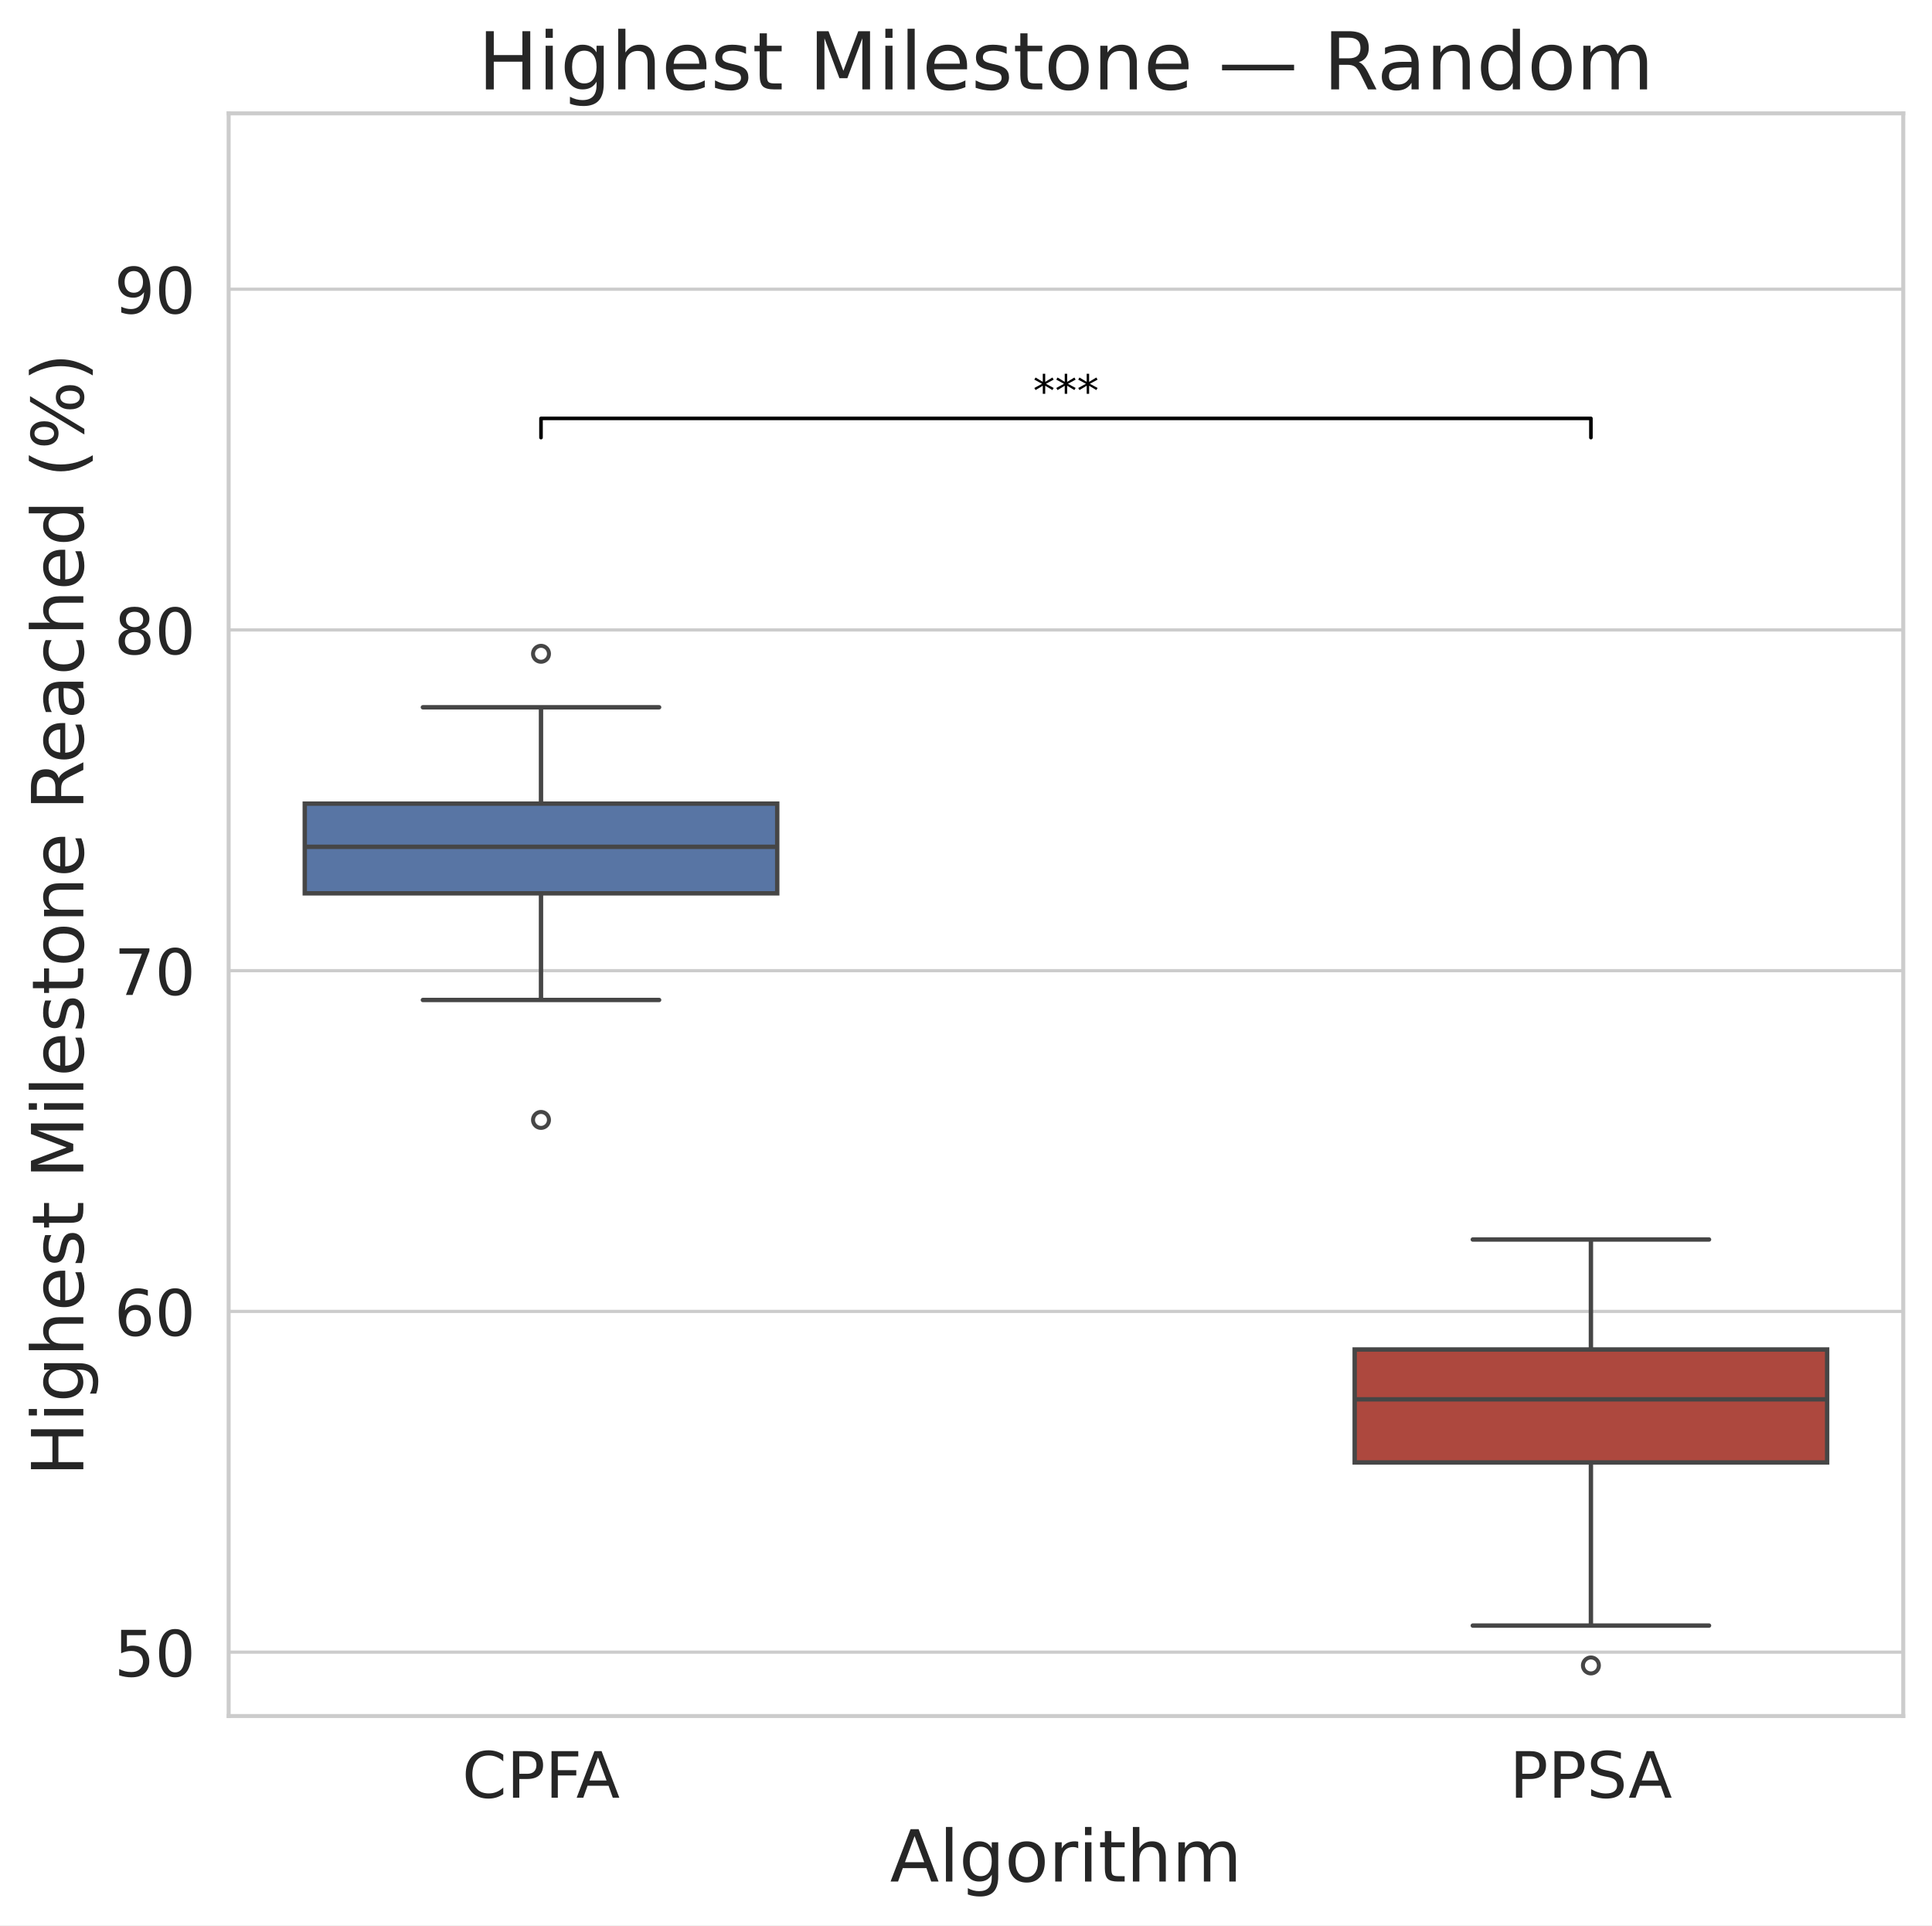
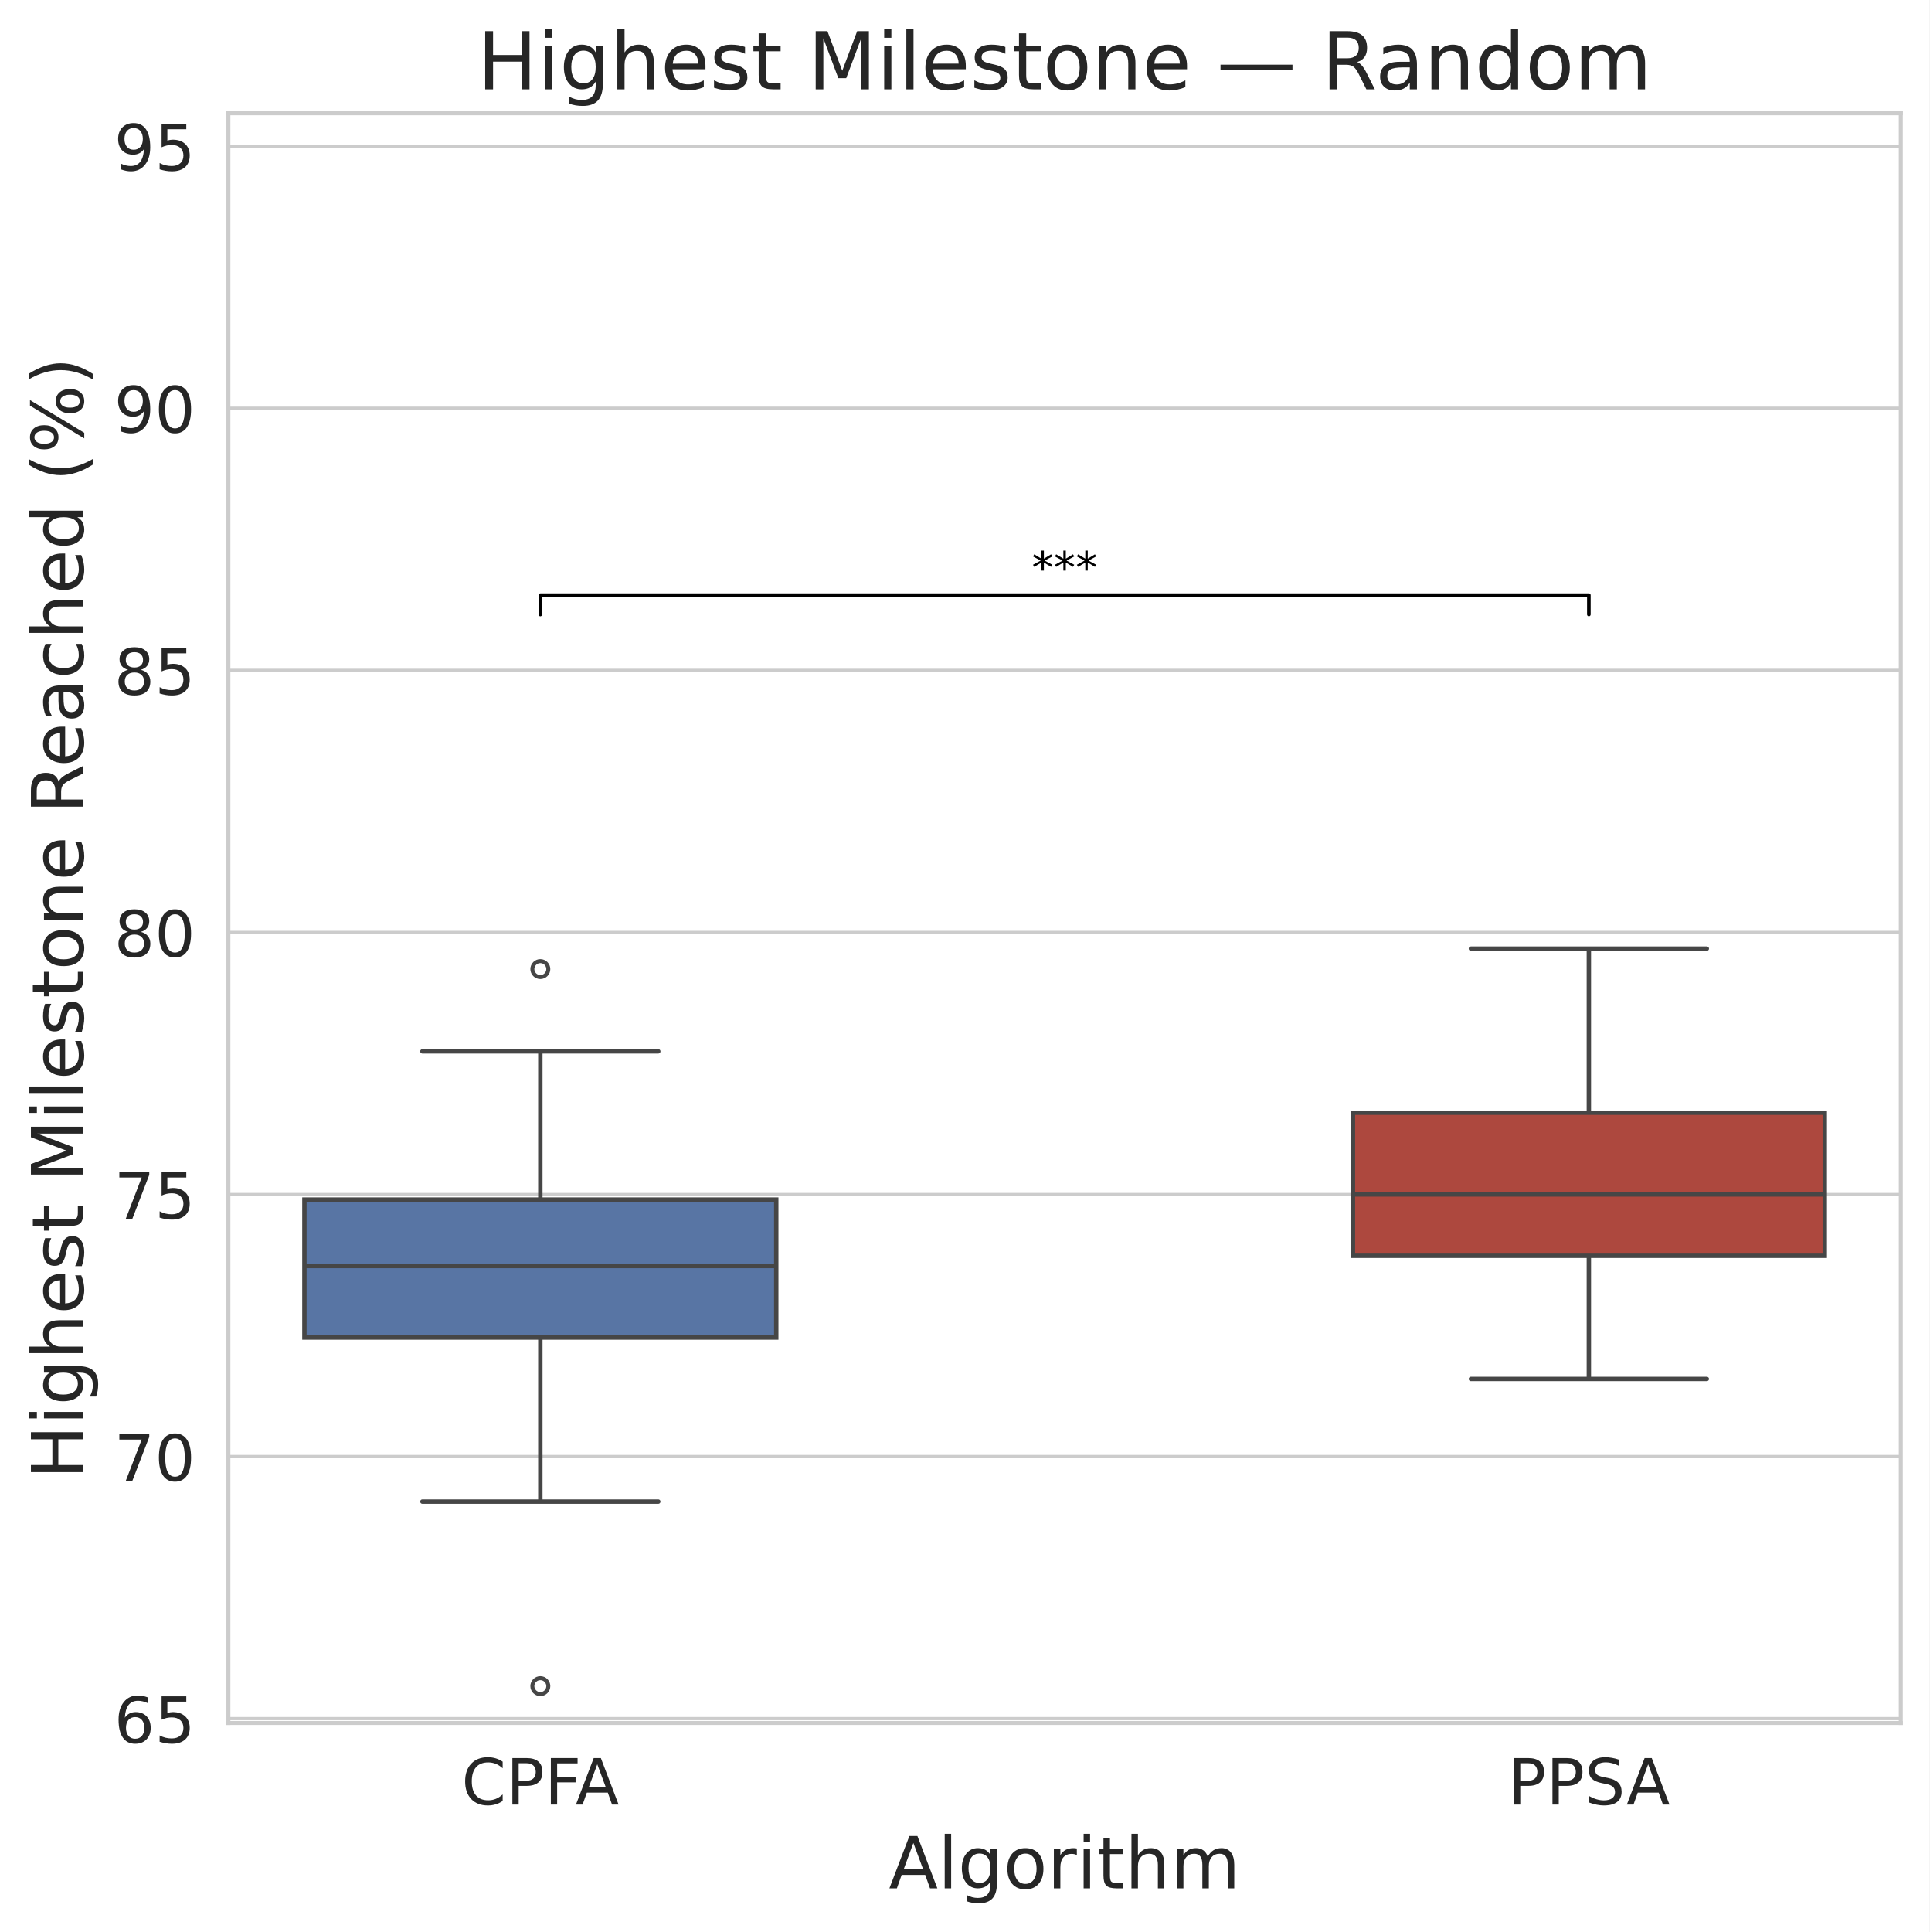
- <svg xmlns="http://www.w3.org/2000/svg" xmlns:xlink="http://www.w3.org/1999/xlink" width="484.001pt" height="482.262pt" viewBox="0 0 484.001 482.262" version="1.1">
+ <svg xmlns="http://www.w3.org/2000/svg" xmlns:xlink="http://www.w3.org/1999/xlink" width="483.911pt" height="484.423pt" viewBox="0 0 483.911 484.423" version="1.1">
  <defs>
    <style type="text/css">*{stroke-linejoin: round; stroke-linecap: butt}</style>
  </defs>
  <g id="figure_1">
    <g id="patch_1">
-       <path d="M 0 482.262  L 484.001 482.262  L 484.001 0  L 0 0  z " style="fill: #ffffff" />
+       <path d="M 0 484.423  L 483.911 484.423  L 483.911 0  L 0 0  z " style="fill: #ffffff" />
    </g>
    <g id="axes_1">
      <g id="patch_2">
-         <path d="M 57.281 429.857  L 476.801 429.857  L 476.801 28.397  L 57.281 28.397  z " style="fill: #ffffff" />
+         <path d="M 57.281 432.017  L 476.711 432.017  L 476.711 28.397  L 57.281 28.397  z " style="fill: #ffffff" />
      </g>
      <g id="matplotlib.axis_1">
        <g id="xtick_1">
          <g id="text_1">
-             <g style="fill: #262626" transform="translate(115.7759 450.3144) scale(0.16 -0.16)">
+             <g style="fill: #262626" transform="translate(115.7591 452.4744) scale(0.16 -0.16)">
              <defs>
                <path id="DejaVuSans-43" d="M 4122 4306  L 4122 3641  Q 3803 3938 3442 4084  Q 3081 4231 2675 4231  Q 1875 4231 1450 3742  Q 1025 3253 1025 2328  Q 1025 1406 1450 917  Q 1875 428 2675 428  Q 3081 428 3442 575  Q 3803 722 4122 1019  L 4122 359  Q 3791 134 3420 21  Q 3050 -91 2638 -91  Q 1578 -91 968 557  Q 359 1206 359 2328  Q 359 3453 968 4101  Q 1578 4750 2638 4750  Q 3056 4750 3426 4639  Q 3797 4528 4122 4306  z " transform="scale(0.015625)" />
                <path id="DejaVuSans-50" d="M 1259 4147  L 1259 2394  L 2053 2394  Q 2494 2394 2734 2622  Q 2975 2850 2975 3272  Q 2975 3691 2734 3919  Q 2494 4147 2053 4147  L 1259 4147  z M 628 4666  L 2053 4666  Q 2838 4666 3239 4311  Q 3641 3956 3641 3272  Q 3641 2581 3239 2228  Q 2838 1875 2053 1875  L 1259 1875  L 1259 0  L 628 0  L 628 4666  z " transform="scale(0.015625)" />
                <path id="DejaVuSans-46" d="M 628 4666  L 3309 4666  L 3309 4134  L 1259 4134  L 1259 2759  L 3109 2759  L 3109 2228  L 1259 2228  L 1259 0  L 628 0  L 628 4666  z " transform="scale(0.015625)" />
                <path id="DejaVuSans-41" d="M 2188 4044  L 1331 1722  L 3047 1722  L 2188 4044  z M 1831 4666  L 2547 4666  L 4325 0  L 3669 0  L 3244 1197  L 1141 1197  L 716 0  L 50 0  L 1831 4666  z " transform="scale(0.015625)" />
              </defs>
              <use xlink:href="#DejaVuSans-43" />
              <use xlink:href="#DejaVuSans-50" transform="translate(69.82422 0)" />
              <use xlink:href="#DejaVuSans-46" transform="translate(130.127 0)" />
              <use xlink:href="#DejaVuSans-41" transform="translate(178.5215 0)" />
            </g>
          </g>
        </g>
        <g id="xtick_2">
          <g id="text_2">
-             <g style="fill: #262626" transform="translate(378.2028 450.3144) scale(0.16 -0.16)">
+             <g style="fill: #262626" transform="translate(378.1296 452.4744) scale(0.16 -0.16)">
              <defs>
                <path id="DejaVuSans-53" d="M 3425 4513  L 3425 3897  Q 3066 4069 2747 4153  Q 2428 4238 2131 4238  Q 1616 4238 1336 4038  Q 1056 3838 1056 3469  Q 1056 3159 1242 3001  Q 1428 2844 1947 2747  L 2328 2669  Q 3034 2534 3370 2195  Q 3706 1856 3706 1288  Q 3706 609 3251 259  Q 2797 -91 1919 -91  Q 1588 -91 1214 -16  Q 841 59 441 206  L 441 856  Q 825 641 1194 531  Q 1563 422 1919 422  Q 2459 422 2753 634  Q 3047 847 3047 1241  Q 3047 1584 2836 1778  Q 2625 1972 2144 2069  L 1759 2144  Q 1053 2284 737 2584  Q 422 2884 422 3419  Q 422 4038 858 4394  Q 1294 4750 2059 4750  Q 2388 4750 2728 4690  Q 3069 4631 3425 4513  z " transform="scale(0.015625)" />
              </defs>
              <use xlink:href="#DejaVuSans-50" />
              <use xlink:href="#DejaVuSans-50" transform="translate(60.30273 0)" />
              <use xlink:href="#DejaVuSans-53" transform="translate(120.6055 0)" />
              <use xlink:href="#DejaVuSans-41" transform="translate(185.957 0)" />
            </g>
          </g>
        </g>
        <g id="text_3">
-           <g style="fill: #262626" transform="translate(222.9645 471.3191) scale(0.18 -0.18)">
+           <g style="fill: #262626" transform="translate(222.9195 473.4791) scale(0.18 -0.18)">
            <defs>
              <path id="DejaVuSans-6c" d="M 603 4863  L 1178 4863  L 1178 0  L 603 0  L 603 4863  z " transform="scale(0.015625)" />
              <path id="DejaVuSans-67" d="M 2906 1791  Q 2906 2416 2648 2759  Q 2391 3103 1925 3103  Q 1463 3103 1205 2759  Q 947 2416 947 1791  Q 947 1169 1205 825  Q 1463 481 1925 481  Q 2391 481 2648 825  Q 2906 1169 2906 1791  z M 3481 434  Q 3481 -459 3084 -895  Q 2688 -1331 1869 -1331  Q 1566 -1331 1297 -1286  Q 1028 -1241 775 -1147  L 775 -588  Q 1028 -725 1275 -790  Q 1522 -856 1778 -856  Q 2344 -856 2625 -561  Q 2906 -266 2906 331  L 2906 616  Q 2728 306 2450 153  Q 2172 0 1784 0  Q 1141 0 747 490  Q 353 981 353 1791  Q 353 2603 747 3093  Q 1141 3584 1784 3584  Q 2172 3584 2450 3431  Q 2728 3278 2906 2969  L 2906 3500  L 3481 3500  L 3481 434  z " transform="scale(0.015625)" />
              <path id="DejaVuSans-6f" d="M 1959 3097  Q 1497 3097 1228 2736  Q 959 2375 959 1747  Q 959 1119 1226 758  Q 1494 397 1959 397  Q 2419 397 2687 759  Q 2956 1122 2956 1747  Q 2956 2369 2687 2733  Q 2419 3097 1959 3097  z M 1959 3584  Q 2709 3584 3137 3096  Q 3566 2609 3566 1747  Q 3566 888 3137 398  Q 2709 -91 1959 -91  Q 1206 -91 779 398  Q 353 888 353 1747  Q 353 2609 779 3096  Q 1206 3584 1959 3584  z " transform="scale(0.015625)" />
              <path id="DejaVuSans-72" d="M 2631 2963  Q 2534 3019 2420 3045  Q 2306 3072 2169 3072  Q 1681 3072 1420 2755  Q 1159 2438 1159 1844  L 1159 0  L 581 0  L 581 3500  L 1159 3500  L 1159 2956  Q 1341 3275 1631 3429  Q 1922 3584 2338 3584  Q 2397 3584 2469 3576  Q 2541 3569 2628 3553  L 2631 2963  z " transform="scale(0.015625)" />
              <path id="DejaVuSans-69" d="M 603 3500  L 1178 3500  L 1178 0  L 603 0  L 603 3500  z M 603 4863  L 1178 4863  L 1178 4134  L 603 4134  L 603 4863  z " transform="scale(0.015625)" />
              <path id="DejaVuSans-74" d="M 1172 4494  L 1172 3500  L 2356 3500  L 2356 3053  L 1172 3053  L 1172 1153  Q 1172 725 1289 603  Q 1406 481 1766 481  L 2356 481  L 2356 0  L 1766 0  Q 1100 0 847 248  Q 594 497 594 1153  L 594 3053  L 172 3053  L 172 3500  L 594 3500  L 594 4494  L 1172 4494  z " transform="scale(0.015625)" />
              <path id="DejaVuSans-68" d="M 3513 2113  L 3513 0  L 2938 0  L 2938 2094  Q 2938 2591 2744 2837  Q 2550 3084 2163 3084  Q 1697 3084 1428 2787  Q 1159 2491 1159 1978  L 1159 0  L 581 0  L 581 4863  L 1159 4863  L 1159 2956  Q 1366 3272 1645 3428  Q 1925 3584 2291 3584  Q 2894 3584 3203 3211  Q 3513 2838 3513 2113  z " transform="scale(0.015625)" />
              <path id="DejaVuSans-6d" d="M 3328 2828  Q 3544 3216 3844 3400  Q 4144 3584 4550 3584  Q 5097 3584 5394 3201  Q 5691 2819 5691 2113  L 5691 0  L 5113 0  L 5113 2094  Q 5113 2597 4934 2840  Q 4756 3084 4391 3084  Q 3944 3084 3684 2787  Q 3425 2491 3425 1978  L 3425 0  L 2847 0  L 2847 2094  Q 2847 2600 2669 2842  Q 2491 3084 2119 3084  Q 1678 3084 1418 2786  Q 1159 2488 1159 1978  L 1159 0  L 581 0  L 581 3500  L 1159 3500  L 1159 2956  Q 1356 3278 1631 3431  Q 1906 3584 2284 3584  Q 2666 3584 2933 3390  Q 3200 3197 3328 2828  z " transform="scale(0.015625)" />
            </defs>
            <use xlink:href="#DejaVuSans-41" />
            <use xlink:href="#DejaVuSans-6c" transform="translate(68.4082 0)" />
            <use xlink:href="#DejaVuSans-67" transform="translate(96.19141 0)" />
            <use xlink:href="#DejaVuSans-6f" transform="translate(159.668 0)" />
            <use xlink:href="#DejaVuSans-72" transform="translate(220.8496 0)" />
            <use xlink:href="#DejaVuSans-69" transform="translate(261.9629 0)" />
            <use xlink:href="#DejaVuSans-74" transform="translate(289.7461 0)" />
            <use xlink:href="#DejaVuSans-68" transform="translate(328.9551 0)" />
            <use xlink:href="#DejaVuSans-6d" transform="translate(392.334 0)" />
          </g>
        </g>
      </g>
      <g id="matplotlib.axis_2">
        <g id="ytick_1">
          <g id="line2d_1">
-             <path d="M 57.281 413.857  L 476.801 413.857  " clip-path="url(#p863a9de701)" style="fill: none; stroke: #cccccc; stroke-width: 0.8; stroke-linecap: round" />
+             <path d="M 57.281 430.919  L 476.711 430.919  " clip-path="url(#p1317fec017)" style="fill: none; stroke: #cccccc; stroke-width: 0.8; stroke-linecap: round" />
          </g>
          <g id="text_4">
-             <g style="fill: #262626" transform="translate(28.62063 419.9359) scale(0.16 -0.16)">
-               <defs>
+             <g style="fill: #262626" transform="translate(28.62063 436.9982) scale(0.16 -0.16)">
+               <defs>
+                 <path id="DejaVuSans-36" d="M 2113 2584  Q 1688 2584 1439 2293  Q 1191 2003 1191 1497  Q 1191 994 1439 701  Q 1688 409 2113 409  Q 2538 409 2786 701  Q 3034 994 3034 1497  Q 3034 2003 2786 2293  Q 2538 2584 2113 2584  z M 3366 4563  L 3366 3988  Q 3128 4100 2886 4159  Q 2644 4219 2406 4219  Q 1781 4219 1451 3797  Q 1122 3375 1075 2522  Q 1259 2794 1537 2939  Q 1816 3084 2150 3084  Q 2853 3084 3261 2657  Q 3669 2231 3669 1497  Q 3669 778 3244 343  Q 2819 -91 2113 -91  Q 1303 -91 875 529  Q 447 1150 447 2328  Q 447 3434 972 4092  Q 1497 4750 2381 4750  Q 2619 4750 2861 4703  Q 3103 4656 3366 4563  z " transform="scale(0.015625)" />
                <path id="DejaVuSans-35" d="M 691 4666  L 3169 4666  L 3169 4134  L 1269 4134  L 1269 2991  Q 1406 3038 1543 3061  Q 1681 3084 1819 3084  Q 2600 3084 3056 2656  Q 3513 2228 3513 1497  Q 3513 744 3044 326  Q 2575 -91 1722 -91  Q 1428 -91 1123 -41  Q 819 9 494 109  L 494 744  Q 775 591 1075 516  Q 1375 441 1709 441  Q 2250 441 2565 725  Q 2881 1009 2881 1497  Q 2881 1984 2565 2268  Q 2250 2553 1709 2553  Q 1456 2553 1204 2497  Q 953 2441 691 2322  L 691 4666  z " transform="scale(0.015625)" />
-                 <path id="DejaVuSans-30" d="M 2034 4250  Q 1547 4250 1301 3770  Q 1056 3291 1056 2328  Q 1056 1369 1301 889  Q 1547 409 2034 409  Q 2525 409 2770 889  Q 3016 1369 3016 2328  Q 3016 3291 2770 3770  Q 2525 4250 2034 4250  z M 2034 4750  Q 2819 4750 3233 4129  Q 3647 3509 3647 2328  Q 3647 1150 3233 529  Q 2819 -91 2034 -91  Q 1250 -91 836 529  Q 422 1150 422 2328  Q 422 3509 836 4129  Q 1250 4750 2034 4750  z " transform="scale(0.015625)" />
-               </defs>
-               <use xlink:href="#DejaVuSans-35" />
-               <use xlink:href="#DejaVuSans-30" transform="translate(63.62305 0)" />
+               </defs>
+               <use xlink:href="#DejaVuSans-36" />
+               <use xlink:href="#DejaVuSans-35" transform="translate(63.62305 0)" />
            </g>
          </g>
        </g>
        <g id="ytick_2">
          <g id="line2d_2">
-             <path d="M 57.281 328.503  L 476.801 328.503  " clip-path="url(#p863a9de701)" style="fill: none; stroke: #cccccc; stroke-width: 0.8; stroke-linecap: round" />
+             <path d="M 57.281 365.208  L 476.711 365.208  " clip-path="url(#p1317fec017)" style="fill: none; stroke: #cccccc; stroke-width: 0.8; stroke-linecap: round" />
          </g>
          <g id="text_5">
-             <g style="fill: #262626" transform="translate(28.62063 334.5816) scale(0.16 -0.16)">
-               <defs>
-                 <path id="DejaVuSans-36" d="M 2113 2584  Q 1688 2584 1439 2293  Q 1191 2003 1191 1497  Q 1191 994 1439 701  Q 1688 409 2113 409  Q 2538 409 2786 701  Q 3034 994 3034 1497  Q 3034 2003 2786 2293  Q 2538 2584 2113 2584  z M 3366 4563  L 3366 3988  Q 3128 4100 2886 4159  Q 2644 4219 2406 4219  Q 1781 4219 1451 3797  Q 1122 3375 1075 2522  Q 1259 2794 1537 2939  Q 1816 3084 2150 3084  Q 2853 3084 3261 2657  Q 3669 2231 3669 1497  Q 3669 778 3244 343  Q 2819 -91 2113 -91  Q 1303 -91 875 529  Q 447 1150 447 2328  Q 447 3434 972 4092  Q 1497 4750 2381 4750  Q 2619 4750 2861 4703  Q 3103 4656 3366 4563  z " transform="scale(0.015625)" />
-               </defs>
-               <use xlink:href="#DejaVuSans-36" />
+             <g style="fill: #262626" transform="translate(28.62063 371.2867) scale(0.16 -0.16)">
+               <defs>
+                 <path id="DejaVuSans-37" d="M 525 4666  L 3525 4666  L 3525 4397  L 1831 0  L 1172 0  L 2766 4134  L 525 4134  L 525 4666  z " transform="scale(0.015625)" />
+                 <path id="DejaVuSans-30" d="M 2034 4250  Q 1547 4250 1301 3770  Q 1056 3291 1056 2328  Q 1056 1369 1301 889  Q 1547 409 2034 409  Q 2525 409 2770 889  Q 3016 1369 3016 2328  Q 3016 3291 2770 3770  Q 2525 4250 2034 4250  z M 2034 4750  Q 2819 4750 3233 4129  Q 3647 3509 3647 2328  Q 3647 1150 3233 529  Q 2819 -91 2034 -91  Q 1250 -91 836 529  Q 422 1150 422 2328  Q 422 3509 836 4129  Q 1250 4750 2034 4750  z " transform="scale(0.015625)" />
+               </defs>
+               <use xlink:href="#DejaVuSans-37" />
              <use xlink:href="#DejaVuSans-30" transform="translate(63.62305 0)" />
            </g>
          </g>
        </g>
        <g id="ytick_3">
          <g id="line2d_3">
-             <path d="M 57.281 243.148  L 476.801 243.148  " clip-path="url(#p863a9de701)" style="fill: none; stroke: #cccccc; stroke-width: 0.8; stroke-linecap: round" />
+             <path d="M 57.281 299.496  L 476.711 299.496  " clip-path="url(#p1317fec017)" style="fill: none; stroke: #cccccc; stroke-width: 0.8; stroke-linecap: round" />
          </g>
          <g id="text_6">
-             <g style="fill: #262626" transform="translate(28.62063 249.2272) scale(0.16 -0.16)">
-               <defs>
-                 <path id="DejaVuSans-37" d="M 525 4666  L 3525 4666  L 3525 4397  L 1831 0  L 1172 0  L 2766 4134  L 525 4134  L 525 4666  z " transform="scale(0.015625)" />
-               </defs>
+             <g style="fill: #262626" transform="translate(28.62063 305.5752) scale(0.16 -0.16)">
              <use xlink:href="#DejaVuSans-37" />
-               <use xlink:href="#DejaVuSans-30" transform="translate(63.62305 0)" />
+               <use xlink:href="#DejaVuSans-35" transform="translate(63.62305 0)" />
            </g>
          </g>
        </g>
        <g id="ytick_4">
          <g id="line2d_4">
-             <path d="M 57.281 157.794  L 476.801 157.794  " clip-path="url(#p863a9de701)" style="fill: none; stroke: #cccccc; stroke-width: 0.8; stroke-linecap: round" />
+             <path d="M 57.281 233.785  L 476.711 233.785  " clip-path="url(#p1317fec017)" style="fill: none; stroke: #cccccc; stroke-width: 0.8; stroke-linecap: round" />
          </g>
          <g id="text_7">
-             <g style="fill: #262626" transform="translate(28.62063 163.8728) scale(0.16 -0.16)">
+             <g style="fill: #262626" transform="translate(28.62063 239.8636) scale(0.16 -0.16)">
              <defs>
                <path id="DejaVuSans-38" d="M 2034 2216  Q 1584 2216 1326 1975  Q 1069 1734 1069 1313  Q 1069 891 1326 650  Q 1584 409 2034 409  Q 2484 409 2743 651  Q 3003 894 3003 1313  Q 3003 1734 2745 1975  Q 2488 2216 2034 2216  z M 1403 2484  Q 997 2584 770 2862  Q 544 3141 544 3541  Q 544 4100 942 4425  Q 1341 4750 2034 4750  Q 2731 4750 3128 4425  Q 3525 4100 3525 3541  Q 3525 3141 3298 2862  Q 3072 2584 2669 2484  Q 3125 2378 3379 2068  Q 3634 1759 3634 1313  Q 3634 634 3220 271  Q 2806 -91 2034 -91  Q 1263 -91 848 271  Q 434 634 434 1313  Q 434 1759 690 2068  Q 947 2378 1403 2484  z M 1172 3481  Q 1172 3119 1398 2916  Q 1625 2713 2034 2713  Q 2441 2713 2670 2916  Q 2900 3119 2900 3481  Q 2900 3844 2670 4047  Q 2441 4250 2034 4250  Q 1625 4250 1398 4047  Q 1172 3844 1172 3481  z " transform="scale(0.015625)" />
              </defs>
              <use xlink:href="#DejaVuSans-38" />
              <use xlink:href="#DejaVuSans-30" transform="translate(63.62305 0)" />
            </g>
          </g>
        </g>
        <g id="ytick_5">
          <g id="line2d_5">
-             <path d="M 57.281 72.44  L 476.801 72.44  " clip-path="url(#p863a9de701)" style="fill: none; stroke: #cccccc; stroke-width: 0.8; stroke-linecap: round" />
+             <path d="M 57.281 168.073  L 476.711 168.073  " clip-path="url(#p1317fec017)" style="fill: none; stroke: #cccccc; stroke-width: 0.8; stroke-linecap: round" />
          </g>
          <g id="text_8">
-             <g style="fill: #262626" transform="translate(28.62063 78.51848) scale(0.16 -0.16)">
+             <g style="fill: #262626" transform="translate(28.62063 174.1521) scale(0.16 -0.16)">
+               <use xlink:href="#DejaVuSans-38" />
+               <use xlink:href="#DejaVuSans-35" transform="translate(63.62305 0)" />
+             </g>
+           </g>
+         </g>
+         <g id="ytick_6">
+           <g id="line2d_6">
+             <path d="M 57.281 102.362  L 476.711 102.362  " clip-path="url(#p1317fec017)" style="fill: none; stroke: #cccccc; stroke-width: 0.8; stroke-linecap: round" />
+           </g>
+           <g id="text_9">
+             <g style="fill: #262626" transform="translate(28.62063 108.4405) scale(0.16 -0.16)">
              <defs>
                <path id="DejaVuSans-39" d="M 703 97  L 703 672  Q 941 559 1184 500  Q 1428 441 1663 441  Q 2288 441 2617 861  Q 2947 1281 2994 2138  Q 2813 1869 2534 1725  Q 2256 1581 1919 1581  Q 1219 1581 811 2004  Q 403 2428 403 3163  Q 403 3881 828 4315  Q 1253 4750 1959 4750  Q 2769 4750 3195 4129  Q 3622 3509 3622 2328  Q 3622 1225 3098 567  Q 2575 -91 1691 -91  Q 1453 -91 1209 -44  Q 966 3 703 97  z M 1959 2075  Q 2384 2075 2632 2365  Q 2881 2656 2881 3163  Q 2881 3666 2632 3958  Q 2384 4250 1959 4250  Q 1534 4250 1286 3958  Q 1038 3666 1038 3163  Q 1038 2656 1286 2365  Q 1534 2075 1959 2075  z " transform="scale(0.015625)" />
              </defs>
              <use xlink:href="#DejaVuSans-39" />
              <use xlink:href="#DejaVuSans-30" transform="translate(63.62305 0)" />
            </g>
          </g>
        </g>
-         <g id="text_9">
-           <g style="fill: #262626" transform="translate(20.87719 369.7969) rotate(-90) scale(0.18 -0.18)">
+         <g id="ytick_7">
+           <g id="line2d_7">
+             <path d="M 57.281 36.65  L 476.711 36.65  " clip-path="url(#p1317fec017)" style="fill: none; stroke: #cccccc; stroke-width: 0.8; stroke-linecap: round" />
+           </g>
+           <g id="text_10">
+             <g style="fill: #262626" transform="translate(28.62063 42.72899) scale(0.16 -0.16)">
+               <use xlink:href="#DejaVuSans-39" />
+               <use xlink:href="#DejaVuSans-35" transform="translate(63.62305 0)" />
+             </g>
+           </g>
+         </g>
+         <g id="text_11">
+           <g style="fill: #262626" transform="translate(20.87719 370.8769) rotate(-90) scale(0.18 -0.18)">
            <defs>
              <path id="DejaVuSans-48" d="M 628 4666  L 1259 4666  L 1259 2753  L 3553 2753  L 3553 4666  L 4184 4666  L 4184 0  L 3553 0  L 3553 2222  L 1259 2222  L 1259 0  L 628 0  L 628 4666  z " transform="scale(0.015625)" />
              <path id="DejaVuSans-65" d="M 3597 1894  L 3597 1613  L 953 1613  Q 991 1019 1311 708  Q 1631 397 2203 397  Q 2534 397 2845 478  Q 3156 559 3463 722  L 3463 178  Q 3153 47 2828 -22  Q 2503 -91 2169 -91  Q 1331 -91 842 396  Q 353 884 353 1716  Q 353 2575 817 3079  Q 1281 3584 2069 3584  Q 2775 3584 3186 3129  Q 3597 2675 3597 1894  z M 3022 2063  Q 3016 2534 2758 2815  Q 2500 3097 2075 3097  Q 1594 3097 1305 2825  Q 1016 2553 972 2059  L 3022 2063  z " transform="scale(0.015625)" />
              <path id="DejaVuSans-73" d="M 2834 3397  L 2834 2853  Q 2591 2978 2328 3040  Q 2066 3103 1784 3103  Q 1356 3103 1142 2972  Q 928 2841 928 2578  Q 928 2378 1081 2264  Q 1234 2150 1697 2047  L 1894 2003  Q 2506 1872 2764 1633  Q 3022 1394 3022 966  Q 3022 478 2636 193  Q 2250 -91 1575 -91  Q 1294 -91 989 -36  Q 684 19 347 128  L 347 722  Q 666 556 975 473  Q 1284 391 1588 391  Q 1994 391 2212 530  Q 2431 669 2431 922  Q 2431 1156 2273 1281  Q 2116 1406 1581 1522  L 1381 1569  Q 847 1681 609 1914  Q 372 2147 372 2553  Q 372 3047 722 3315  Q 1072 3584 1716 3584  Q 2034 3584 2315 3537  Q 2597 3491 2834 3397  z " transform="scale(0.015625)" />
              <path id="DejaVuSans-20" transform="scale(0.015625)" />
              <path id="DejaVuSans-4d" d="M 628 4666  L 1569 4666  L 2759 1491  L 3956 4666  L 4897 4666  L 4897 0  L 4281 0  L 4281 4097  L 3078 897  L 2444 897  L 1241 4097  L 1241 0  L 628 0  L 628 4666  z " transform="scale(0.015625)" />
              <path id="DejaVuSans-6e" d="M 3513 2113  L 3513 0  L 2938 0  L 2938 2094  Q 2938 2591 2744 2837  Q 2550 3084 2163 3084  Q 1697 3084 1428 2787  Q 1159 2491 1159 1978  L 1159 0  L 581 0  L 581 3500  L 1159 3500  L 1159 2956  Q 1366 3272 1645 3428  Q 1925 3584 2291 3584  Q 2894 3584 3203 3211  Q 3513 2838 3513 2113  z " transform="scale(0.015625)" />
              <path id="DejaVuSans-52" d="M 2841 2188  Q 3044 2119 3236 1894  Q 3428 1669 3622 1275  L 4263 0  L 3584 0  L 2988 1197  Q 2756 1666 2539 1819  Q 2322 1972 1947 1972  L 1259 1972  L 1259 0  L 628 0  L 628 4666  L 2053 4666  Q 2853 4666 3247 4331  Q 3641 3997 3641 3322  Q 3641 2881 3436 2590  Q 3231 2300 2841 2188  z M 1259 4147  L 1259 2491  L 2053 2491  Q 2509 2491 2742 2702  Q 2975 2913 2975 3322  Q 2975 3731 2742 3939  Q 2509 4147 2053 4147  L 1259 4147  z " transform="scale(0.015625)" />
              <path id="DejaVuSans-61" d="M 2194 1759  Q 1497 1759 1228 1600  Q 959 1441 959 1056  Q 959 750 1161 570  Q 1363 391 1709 391  Q 2188 391 2477 730  Q 2766 1069 2766 1631  L 2766 1759  L 2194 1759  z M 3341 1997  L 3341 0  L 2766 0  L 2766 531  Q 2569 213 2275 61  Q 1981 -91 1556 -91  Q 1019 -91 701 211  Q 384 513 384 1019  Q 384 1609 779 1909  Q 1175 2209 1959 2209  L 2766 2209  L 2766 2266  Q 2766 2663 2505 2880  Q 2244 3097 1772 3097  Q 1472 3097 1187 3025  Q 903 2953 641 2809  L 641 3341  Q 956 3463 1253 3523  Q 1550 3584 1831 3584  Q 2591 3584 2966 3190  Q 3341 2797 3341 1997  z " transform="scale(0.015625)" />
              <path id="DejaVuSans-63" d="M 3122 3366  L 3122 2828  Q 2878 2963 2633 3030  Q 2388 3097 2138 3097  Q 1578 3097 1268 2742  Q 959 2388 959 1747  Q 959 1106 1268 751  Q 1578 397 2138 397  Q 2388 397 2633 464  Q 2878 531 3122 666  L 3122 134  Q 2881 22 2623 -34  Q 2366 -91 2075 -91  Q 1284 -91 818 406  Q 353 903 353 1747  Q 353 2603 823 3093  Q 1294 3584 2113 3584  Q 2378 3584 2631 3529  Q 2884 3475 3122 3366  z " transform="scale(0.015625)" />
              <path id="DejaVuSans-64" d="M 2906 2969  L 2906 4863  L 3481 4863  L 3481 0  L 2906 0  L 2906 525  Q 2725 213 2448 61  Q 2172 -91 1784 -91  Q 1150 -91 751 415  Q 353 922 353 1747  Q 353 2572 751 3078  Q 1150 3584 1784 3584  Q 2172 3584 2448 3432  Q 2725 3281 2906 2969  z M 947 1747  Q 947 1113 1208 752  Q 1469 391 1925 391  Q 2381 391 2643 752  Q 2906 1113 2906 1747  Q 2906 2381 2643 2742  Q 2381 3103 1925 3103  Q 1469 3103 1208 2742  Q 947 2381 947 1747  z " transform="scale(0.015625)" />
              <path id="DejaVuSans-28" d="M 1984 4856  Q 1566 4138 1362 3434  Q 1159 2731 1159 2009  Q 1159 1288 1364 580  Q 1569 -128 1984 -844  L 1484 -844  Q 1016 -109 783 600  Q 550 1309 550 2009  Q 550 2706 781 3412  Q 1013 4119 1484 4856  L 1984 4856  z " transform="scale(0.015625)" />
              <path id="DejaVuSans-25" d="M 4653 2053  Q 4381 2053 4226 1822  Q 4072 1591 4072 1178  Q 4072 772 4226 539  Q 4381 306 4653 306  Q 4919 306 5073 539  Q 5228 772 5228 1178  Q 5228 1588 5073 1820  Q 4919 2053 4653 2053  z M 4653 2450  Q 5147 2450 5437 2106  Q 5728 1763 5728 1178  Q 5728 594 5436 251  Q 5144 -91 4653 -91  Q 4153 -91 3862 251  Q 3572 594 3572 1178  Q 3572 1766 3864 2108  Q 4156 2450 4653 2450  z M 1428 4353  Q 1159 4353 1004 4120  Q 850 3888 850 3481  Q 850 3069 1003 2837  Q 1156 2606 1428 2606  Q 1700 2606 1854 2837  Q 2009 3069 2009 3481  Q 2009 3884 1853 4118  Q 1697 4353 1428 4353  z M 4250 4750  L 4750 4750  L 1831 -91  L 1331 -91  L 4250 4750  z M 1428 4750  Q 1922 4750 2215 4408  Q 2509 4066 2509 3481  Q 2509 2891 2217 2550  Q 1925 2209 1428 2209  Q 931 2209 642 2551  Q 353 2894 353 3481  Q 353 4063 643 4406  Q 934 4750 1428 4750  z " transform="scale(0.015625)" />
              <path id="DejaVuSans-29" d="M 513 4856  L 1013 4856  Q 1481 4119 1714 3412  Q 1947 2706 1947 2009  Q 1947 1309 1714 600  Q 1481 -109 1013 -844  L 513 -844  Q 928 -128 1133 580  Q 1338 1288 1338 2009  Q 1338 2731 1133 3434  Q 928 4138 513 4856  z " transform="scale(0.015625)" />
            </defs>
            <use xlink:href="#DejaVuSans-48" />
            <use xlink:href="#DejaVuSans-69" transform="translate(75.19531 0)" />
            <use xlink:href="#DejaVuSans-67" transform="translate(102.9785 0)" />
            <use xlink:href="#DejaVuSans-68" transform="translate(166.4551 0)" />
            <use xlink:href="#DejaVuSans-65" transform="translate(229.834 0)" />
            <use xlink:href="#DejaVuSans-73" transform="translate(291.3574 0)" />
            <use xlink:href="#DejaVuSans-74" transform="translate(343.457 0)" />
            <use xlink:href="#DejaVuSans-20" transform="translate(382.666 0)" />
            <use xlink:href="#DejaVuSans-4d" transform="translate(414.4531 0)" />
            <use xlink:href="#DejaVuSans-69" transform="translate(500.7324 0)" />
            <use xlink:href="#DejaVuSans-6c" transform="translate(528.5156 0)" />
            <use xlink:href="#DejaVuSans-65" transform="translate(556.2988 0)" />
            <use xlink:href="#DejaVuSans-73" transform="translate(617.8223 0)" />
            <use xlink:href="#DejaVuSans-74" transform="translate(669.9219 0)" />
            <use xlink:href="#DejaVuSans-6f" transform="translate(709.1309 0)" />
            <use xlink:href="#DejaVuSans-6e" transform="translate(770.3125 0)" />
            <use xlink:href="#DejaVuSans-65" transform="translate(833.6914 0)" />
            <use xlink:href="#DejaVuSans-20" transform="translate(895.2148 0)" />
            <use xlink:href="#DejaVuSans-52" transform="translate(927.002 0)" />
            <use xlink:href="#DejaVuSans-65" transform="translate(991.9844 0)" />
            <use xlink:href="#DejaVuSans-61" transform="translate(1053.508 0)" />
            <use xlink:href="#DejaVuSans-63" transform="translate(1114.787 0)" />
            <use xlink:href="#DejaVuSans-68" transform="translate(1169.768 0)" />
            <use xlink:href="#DejaVuSans-65" transform="translate(1233.146 0)" />
            <use xlink:href="#DejaVuSans-64" transform="translate(1294.67 0)" />
            <use xlink:href="#DejaVuSans-20" transform="translate(1358.146 0)" />
            <use xlink:href="#DejaVuSans-28" transform="translate(1389.934 0)" />
            <use xlink:href="#DejaVuSans-25" transform="translate(1428.947 0)" />
            <use xlink:href="#DejaVuSans-29" transform="translate(1523.967 0)" />
          </g>
        </g>
      </g>
      <g id="patch_3">
-         <path d="M 76.35 223.773  L 194.71 223.773  L 194.71 201.303  L 76.35 201.303  L 76.35 223.773  z " clip-path="url(#p863a9de701)" style="fill: #5875a4; stroke: #464646; stroke-width: 1.1; stroke-linejoin: miter" />
-       </g>
-       <g id="line2d_6">
-         <path d="M 135.53 223.773  L 135.53 250.489  " clip-path="url(#p863a9de701)" style="fill: none; stroke: #464646; stroke-width: 1.1" />
-       </g>
-       <g id="line2d_7">
-         <path d="M 135.53 201.303  L 135.53 177.17  " clip-path="url(#p863a9de701)" style="fill: none; stroke: #464646; stroke-width: 1.1" />
+         <path d="M 76.346 335.375  L 194.68 335.375  L 194.68 300.778  L 76.346 300.778  L 76.346 335.375  z " clip-path="url(#p1317fec017)" style="fill: #5875a4; stroke: #464646; stroke-width: 1.1; stroke-linejoin: miter" />
      </g>
      <g id="line2d_8">
-         <path d="M 105.94 250.489  L 165.12 250.489  " clip-path="url(#p863a9de701)" style="fill: none; stroke: #464646; stroke-width: 1.1; stroke-linecap: round" />
+         <path d="M 135.513 335.375  L 135.513 376.51  " clip-path="url(#p1317fec017)" style="fill: none; stroke: #464646; stroke-width: 1.1" />
      </g>
      <g id="line2d_9">
-         <path d="M 105.94 177.17  L 165.12 177.17  " clip-path="url(#p863a9de701)" style="fill: none; stroke: #464646; stroke-width: 1.1; stroke-linecap: round" />
+         <path d="M 135.513 300.778  L 135.513 263.618  " clip-path="url(#p1317fec017)" style="fill: none; stroke: #464646; stroke-width: 1.1" />
      </g>
      <g id="line2d_10">
+         <path d="M 105.929 376.51  L 165.096 376.51  " clip-path="url(#p1317fec017)" style="fill: none; stroke: #464646; stroke-width: 1.1; stroke-linecap: round" />
+       </g>
+       <g id="line2d_11">
+         <path d="M 105.929 263.618  L 165.096 263.618  " clip-path="url(#p1317fec017)" style="fill: none; stroke: #464646; stroke-width: 1.1; stroke-linecap: round" />
+       </g>
+       <g id="line2d_12">
        <defs>
-           <path id="m03efad1aaa" d="M 0 2  C 0.53 2 1.039 1.789 1.414 1.414  C 1.789 1.039 2 0.53 2 0  C 2 -0.53 1.789 -1.039 1.414 -1.414  C 1.039 -1.789 0.53 -2 0 -2  C -0.53 -2 -1.039 -1.789 -1.414 -1.414  C -1.789 -1.039 -2 -0.53 -2 0  C -2 0.53 -1.789 1.039 -1.414 1.414  C -1.039 1.789 -0.53 2 0 2  z " style="stroke: #464646" />
+           <path id="mf6f90c1338" d="M 0 2  C 0.53 2 1.039 1.789 1.414 1.414  C 1.789 1.039 2 0.53 2 0  C 2 -0.53 1.789 -1.039 1.414 -1.414  C 1.039 -1.789 0.53 -2 0 -2  C -0.53 -2 -1.039 -1.789 -1.414 -1.414  C -1.789 -1.039 -2 -0.53 -2 0  C -2 0.53 -1.789 1.039 -1.414 1.414  C -1.039 1.789 -0.53 2 0 2  z " style="stroke: #464646" />
        </defs>
-         <g clip-path="url(#p863a9de701)">
-           <use xlink:href="#m03efad1aaa" x="135.53" y="280.534" style="fill-opacity: 0; stroke: #464646" />
-           <use xlink:href="#m03efad1aaa" x="135.53" y="163.769" style="fill-opacity: 0; stroke: #464646" />
+         <g clip-path="url(#p1317fec017)">
+           <use xlink:href="#mf6f90c1338" x="135.513" y="422.771" style="fill-opacity: 0; stroke: #464646" />
+           <use xlink:href="#mf6f90c1338" x="135.513" y="242.984" style="fill-opacity: 0; stroke: #464646" />
        </g>
      </g>
      <g id="patch_4">
-         <path d="M 339.372 366.336  L 457.732 366.336  L 457.732 338.041  L 339.372 338.041  L 339.372 366.336  z " clip-path="url(#p863a9de701)" style="fill: #ad483e; stroke: #464646; stroke-width: 1.1; stroke-linejoin: miter" />
-       </g>
-       <g id="line2d_11">
-         <path d="M 398.552 366.336  L 398.552 407.2  " clip-path="url(#p863a9de701)" style="fill: none; stroke: #464646; stroke-width: 1.1" />
-       </g>
-       <g id="line2d_12">
-         <path d="M 398.552 338.041  L 398.552 310.493  " clip-path="url(#p863a9de701)" style="fill: none; stroke: #464646; stroke-width: 1.1" />
+         <path d="M 339.311 314.873  L 457.646 314.873  L 457.646 278.994  L 339.311 278.994  L 339.311 314.873  z " clip-path="url(#p1317fec017)" style="fill: #ad483e; stroke: #464646; stroke-width: 1.1; stroke-linejoin: miter" />
      </g>
      <g id="line2d_13">
-         <path d="M 368.962 407.2  L 428.142 407.2  " clip-path="url(#p863a9de701)" style="fill: none; stroke: #464646; stroke-width: 1.1; stroke-linecap: round" />
+         <path d="M 398.478 314.873  L 398.478 345.757  " clip-path="url(#p1317fec017)" style="fill: none; stroke: #464646; stroke-width: 1.1" />
      </g>
      <g id="line2d_14">
-         <path d="M 368.962 310.493  L 428.142 310.493  " clip-path="url(#p863a9de701)" style="fill: none; stroke: #464646; stroke-width: 1.1; stroke-linecap: round" />
+         <path d="M 398.478 278.994  L 398.478 237.859  " clip-path="url(#p1317fec017)" style="fill: none; stroke: #464646; stroke-width: 1.1" />
      </g>
      <g id="line2d_15">
-         <g clip-path="url(#p863a9de701)">
-           <use xlink:href="#m03efad1aaa" x="398.552" y="417.186" style="fill-opacity: 0; stroke: #464646" />
-         </g>
+         <path d="M 368.895 345.757  L 428.062 345.757  " clip-path="url(#p1317fec017)" style="fill: none; stroke: #464646; stroke-width: 1.1; stroke-linecap: round" />
      </g>
      <g id="line2d_16">
-         <path d="M 135.53 109.62  L 135.53 104.803  L 398.552 104.803  L 398.552 109.62  " style="fill: none; stroke: #000000; stroke-width: 0.9; stroke-linecap: round" />
-       </g>
-       <g id="line2d_17">
-         <path d="M 76.35 212.122  L 194.71 212.122  " clip-path="url(#p863a9de701)" style="fill: none; stroke: #464646; stroke-width: 1.1" />
-       </g>
+         <path d="M 368.895 237.859  L 428.062 237.859  " clip-path="url(#p1317fec017)" style="fill: none; stroke: #464646; stroke-width: 1.1; stroke-linecap: round" />
+       </g>
+       <g id="line2d_17" />
      <g id="line2d_18">
-         <path d="M 339.372 350.524  L 457.732 350.524  " clip-path="url(#p863a9de701)" style="fill: none; stroke: #464646; stroke-width: 1.1" />
+         <path d="M 135.513 154.074  L 135.513 149.231  L 398.478 149.231  L 398.478 154.074  " style="fill: none; stroke: #000000; stroke-width: 0.9; stroke-linecap: round" />
+       </g>
+       <g id="line2d_19">
+         <path d="M 76.346 317.436  L 194.68 317.436  " clip-path="url(#p1317fec017)" style="fill: none; stroke: #464646; stroke-width: 1.1" />
+       </g>
+       <g id="line2d_20">
+         <path d="M 339.311 299.496  L 457.646 299.496  " clip-path="url(#p1317fec017)" style="fill: none; stroke: #464646; stroke-width: 1.1" />
      </g>
      <g id="patch_5">
-         <path d="M 57.281 429.857  L 57.281 28.397  " style="fill: none; stroke: #cccccc; stroke-linejoin: miter; stroke-linecap: square" />
+         <path d="M 57.281 432.017  L 57.281 28.397  " style="fill: none; stroke: #cccccc; stroke-linejoin: miter; stroke-linecap: square" />
      </g>
      <g id="patch_6">
-         <path d="M 476.801 429.857  L 476.801 28.397  " style="fill: none; stroke: #cccccc; stroke-linejoin: miter; stroke-linecap: square" />
+         <path d="M 476.711 432.017  L 476.711 28.397  " style="fill: none; stroke: #cccccc; stroke-linejoin: miter; stroke-linecap: square" />
      </g>
      <g id="patch_7">
-         <path d="M 57.281 429.857  L 476.801 429.857  " style="fill: none; stroke: #cccccc; stroke-linejoin: miter; stroke-linecap: square" />
+         <path d="M 57.281 432.017  L 476.711 432.017  " style="fill: none; stroke: #cccccc; stroke-linejoin: miter; stroke-linecap: square" />
      </g>
      <g id="patch_8">
-         <path d="M 57.281 28.397  L 476.801 28.397  " style="fill: none; stroke: #cccccc; stroke-linejoin: miter; stroke-linecap: square" />
-       </g>
-       <g id="text_10">
-         <g transform="translate(258.7906 101.7923) scale(0.11 -0.11)">
+         <path d="M 57.281 28.397  L 476.711 28.397  " style="fill: none; stroke: #cccccc; stroke-linejoin: miter; stroke-linecap: square" />
+       </g>
+       <g id="text_12">
+         <g transform="translate(258.7456 146.2165) scale(0.11 -0.11)">
          <defs>
            <path id="DejaVuSans-2a" d="M 3009 3897  L 1888 3291  L 3009 2681  L 2828 2375  L 1778 3009  L 1778 1831  L 1422 1831  L 1422 3009  L 372 2375  L 191 2681  L 1313 3291  L 191 3897  L 372 4206  L 1422 3572  L 1422 4750  L 1778 4750  L 1778 3572  L 2828 4206  L 3009 3897  z " transform="scale(0.015625)" />
          </defs>
          <use xlink:href="#DejaVuSans-2a" />
          <use xlink:href="#DejaVuSans-2a" transform="translate(50 0)" />
          <use xlink:href="#DejaVuSans-2a" transform="translate(100 0)" />
        </g>
      </g>
-       <g id="text_11">
-         <g style="fill: #262626" transform="translate(119.7656 22.39688) scale(0.2 -0.2)">
+       <g id="text_13">
+         <g style="fill: #262626" transform="translate(119.7206 22.39688) scale(0.2 -0.2)">
          <defs>
            <path id="DejaVuSans-2014" d="M 313 1978  L 6088 1978  L 6088 1528  L 313 1528  L 313 1978  z " transform="scale(0.015625)" />
          </defs>
          <use xlink:href="#DejaVuSans-48" />
          <use xlink:href="#DejaVuSans-69" transform="translate(75.19531 0)" />
          <use xlink:href="#DejaVuSans-67" transform="translate(102.9785 0)" />
          <use xlink:href="#DejaVuSans-68" transform="translate(166.4551 0)" />
          <use xlink:href="#DejaVuSans-65" transform="translate(229.834 0)" />
          <use xlink:href="#DejaVuSans-73" transform="translate(291.3574 0)" />
          <use xlink:href="#DejaVuSans-74" transform="translate(343.457 0)" />
          <use xlink:href="#DejaVuSans-20" transform="translate(382.666 0)" />
          <use xlink:href="#DejaVuSans-4d" transform="translate(414.4531 0)" />
          <use xlink:href="#DejaVuSans-69" transform="translate(500.7324 0)" />
          <use xlink:href="#DejaVuSans-6c" transform="translate(528.5156 0)" />
          <use xlink:href="#DejaVuSans-65" transform="translate(556.2988 0)" />
          <use xlink:href="#DejaVuSans-73" transform="translate(617.8223 0)" />
          <use xlink:href="#DejaVuSans-74" transform="translate(669.9219 0)" />
          <use xlink:href="#DejaVuSans-6f" transform="translate(709.1309 0)" />
          <use xlink:href="#DejaVuSans-6e" transform="translate(770.3125 0)" />
          <use xlink:href="#DejaVuSans-65" transform="translate(833.6914 0)" />
          <use xlink:href="#DejaVuSans-20" transform="translate(895.2148 0)" />
          <use xlink:href="#DejaVuSans-2014" transform="translate(927.002 0)" />
          <use xlink:href="#DejaVuSans-20" transform="translate(1027.002 0)" />
          <use xlink:href="#DejaVuSans-52" transform="translate(1058.789 0)" />
          <use xlink:href="#DejaVuSans-61" transform="translate(1126.021 0)" />
          <use xlink:href="#DejaVuSans-6e" transform="translate(1187.301 0)" />
          <use xlink:href="#DejaVuSans-64" transform="translate(1250.68 0)" />
          <use xlink:href="#DejaVuSans-6f" transform="translate(1314.156 0)" />
          <use xlink:href="#DejaVuSans-6d" transform="translate(1375.338 0)" />
        </g>
      </g>
    </g>
  </g>
  <defs>
-     <clipPath id="p863a9de701">
-       <rect x="57.281" y="28.397" width="419.52" height="401.46" />
+     <clipPath id="p1317fec017">
+       <rect x="57.281" y="28.397" width="419.43" height="403.62" />
    </clipPath>
  </defs>
</svg>
